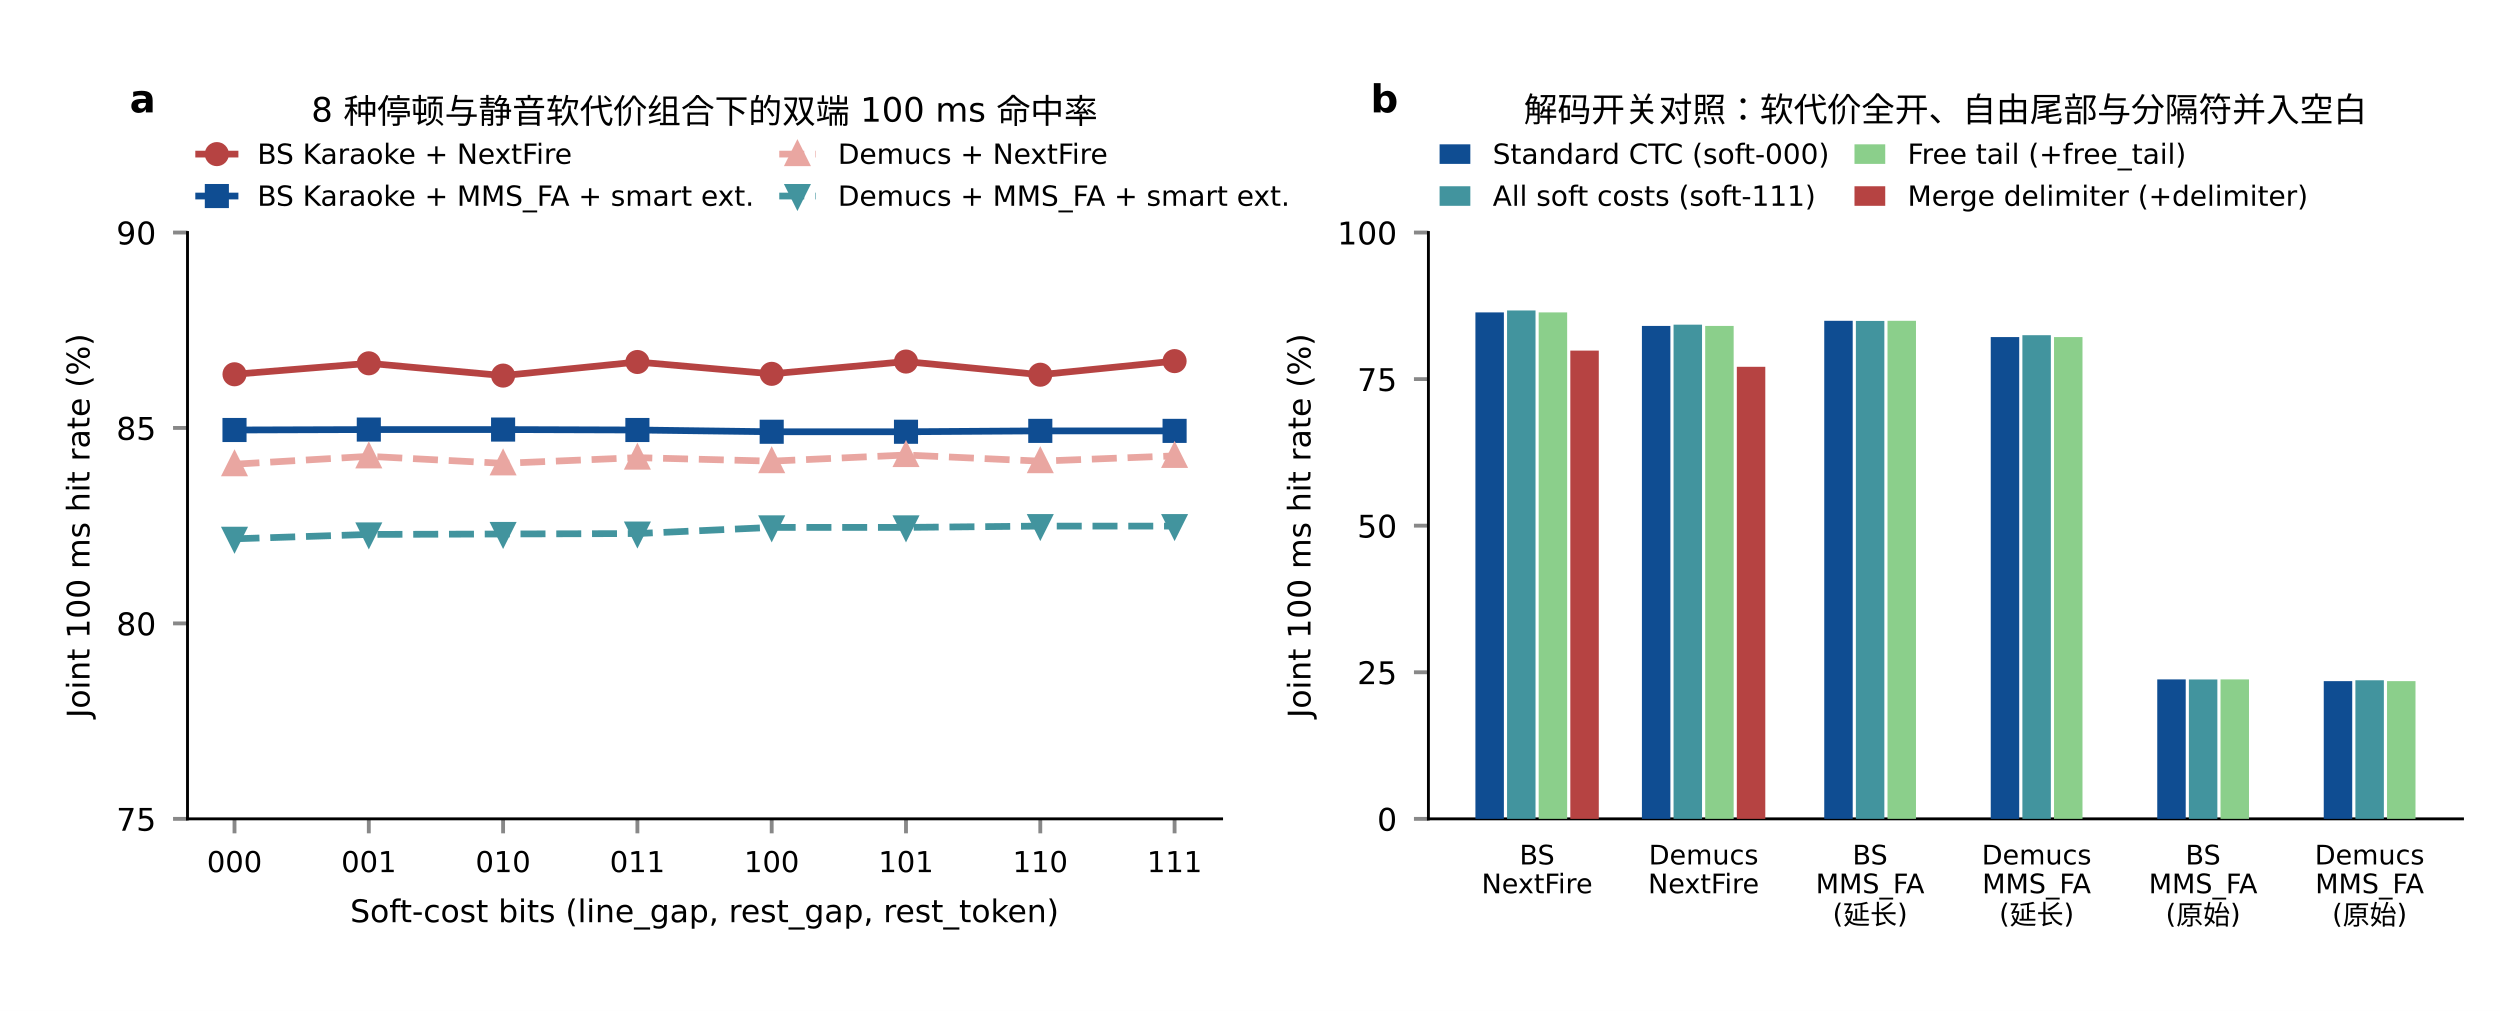
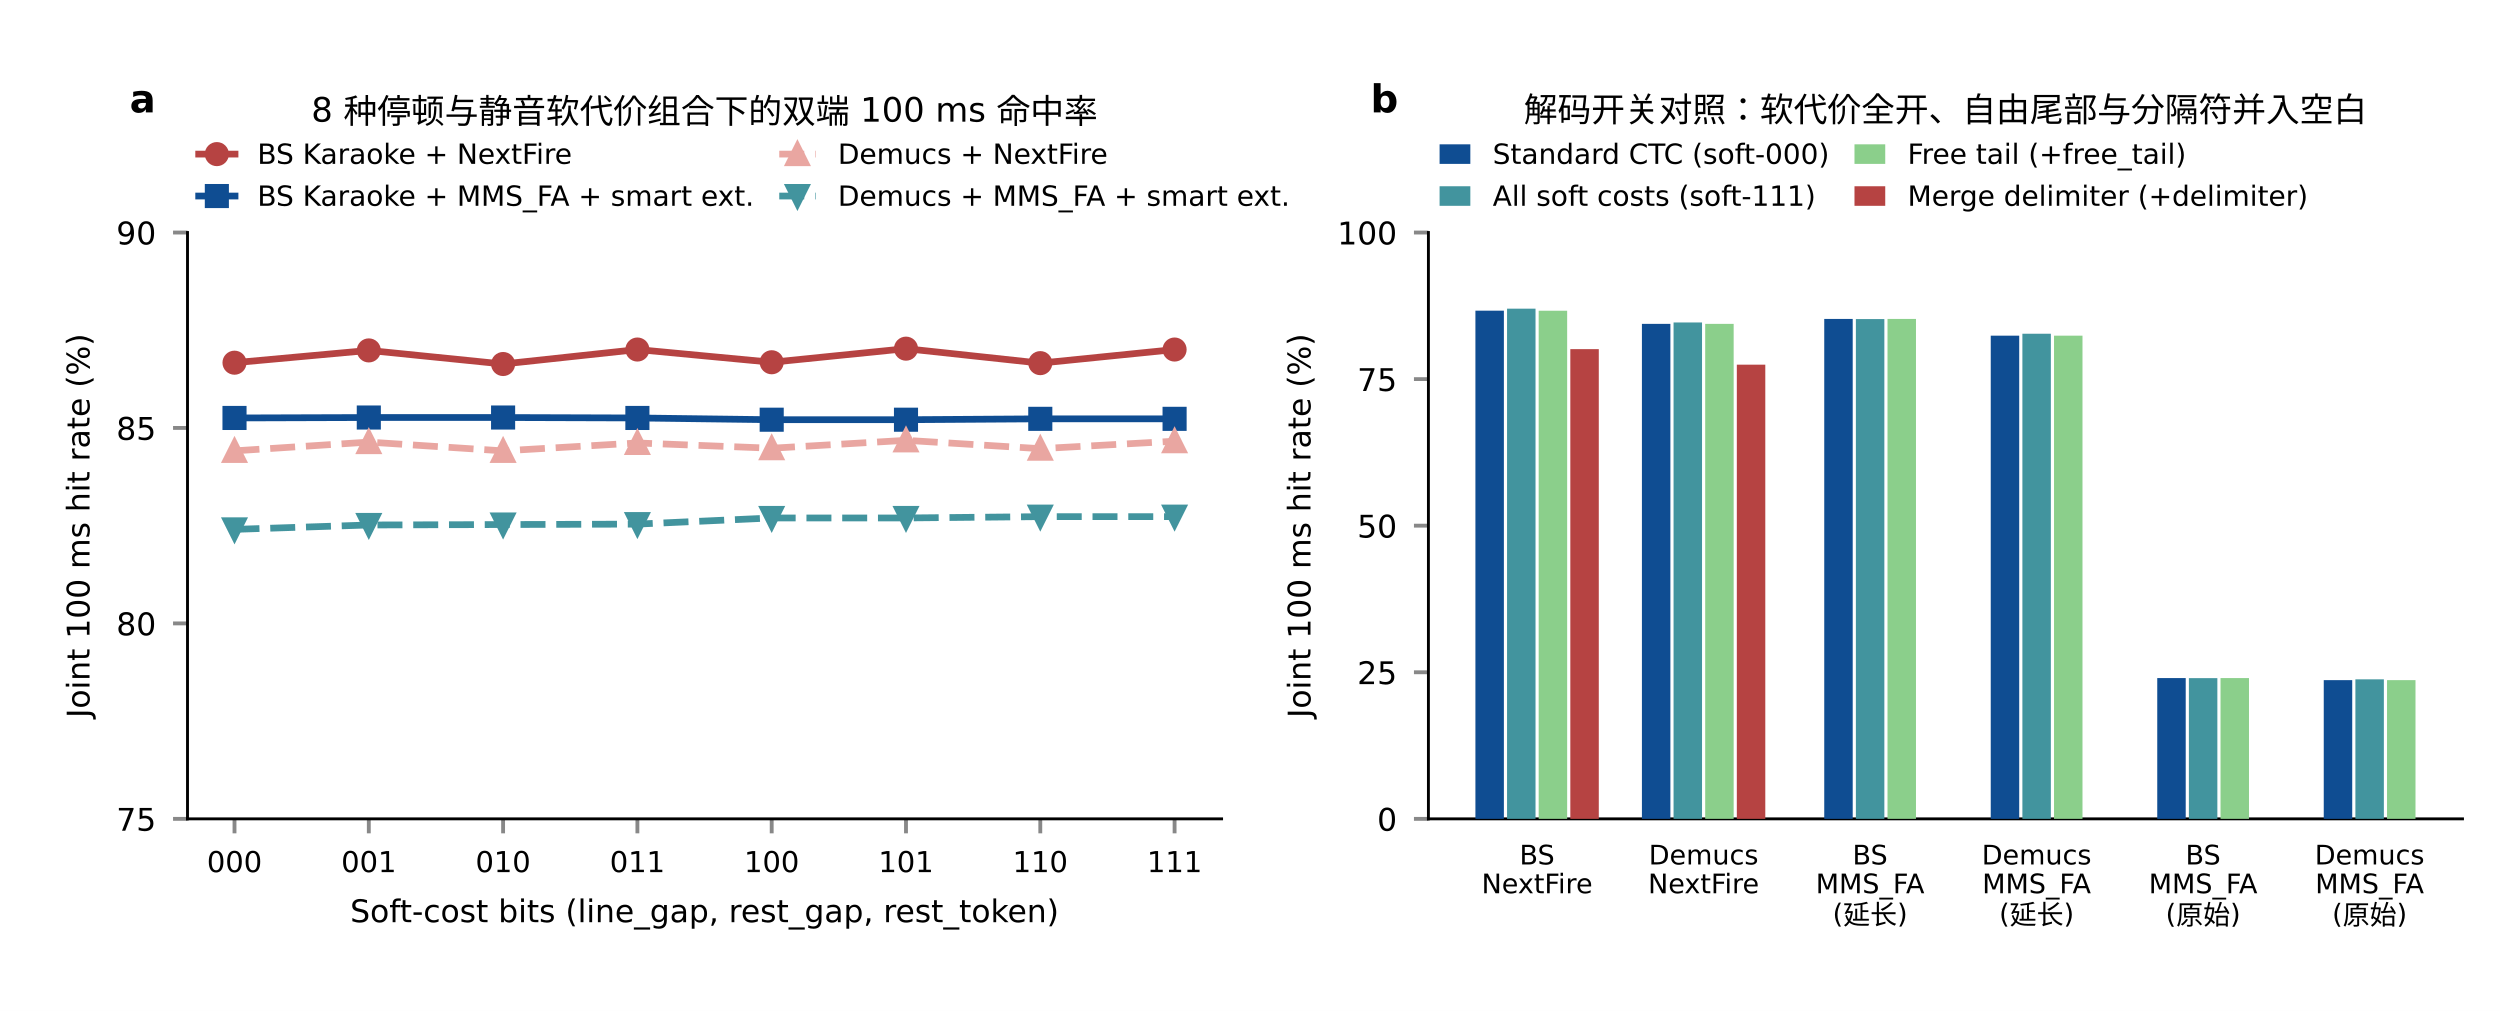
<svg xmlns="http://www.w3.org/2000/svg" xmlns:xlink="http://www.w3.org/1999/xlink" width="518.74pt" height="209.764pt" viewBox="0 0 518.74 209.764" version="1.1">
  <defs>
    <style type="text/css">*{stroke-linejoin: round; stroke-linecap: butt}</style>
  </defs>
  <g id="figure_1">
    <g id="patch_1">
      <path d="M 0 209.764 L 518.74 209.764 L 518.74 0 L 0 0 z " style="fill: #ffffff" />
    </g>
    <g id="axes_1">
      <g id="patch_2">
        <path d="M 38.906 169.909 L 253.475 169.909 L 253.475 48.246 L 38.906 48.246 z " style="fill: #ffffff" />
      </g>
      <g id="matplotlib.axis_1">
        <g id="xtick_1">
          <g id="line2d_1">
            <defs>
-               <path id="m86fddd9508" d="M 0 0 L 0 3 " style="stroke: #888888; stroke-width: 0.8" />
+               <path id="m3d21b73c34" d="M 0 0 L 0 3 " style="stroke: #888888; stroke-width: 0.8" />
            </defs>
            <g>
-               <use xlink:href="#m86fddd9508" x="48.659" y="169.909" style="fill: #888888; stroke: #888888; stroke-width: 0.8" />
+               <use xlink:href="#m3d21b73c34" x="48.659" y="169.909" style="fill: #888888; stroke: #888888; stroke-width: 0.8" />
            </g>
          </g>
          <g id="text_1">
            <text style="font-size: 6px; font-family: 'DejaVu Sans', 'Droid Sans Fallback', sans-serif; text-anchor: middle" x="48.659" y="180.967" transform="rotate(-0 48.65868 180.9673)">000</text>
          </g>
        </g>
        <g id="xtick_2">
          <g id="line2d_2">
            <g>
-               <use xlink:href="#m86fddd9508" x="76.525" y="169.909" style="fill: #888888; stroke: #888888; stroke-width: 0.8" />
+               <use xlink:href="#m3d21b73c34" x="76.525" y="169.909" style="fill: #888888; stroke: #888888; stroke-width: 0.8" />
            </g>
          </g>
          <g id="text_2">
            <text style="font-size: 6px; font-family: 'DejaVu Sans', 'Droid Sans Fallback', sans-serif; text-anchor: middle" x="76.525" y="180.967" transform="rotate(-0 76.52489 180.9673)">001</text>
          </g>
        </g>
        <g id="xtick_3">
          <g id="line2d_3">
            <g>
-               <use xlink:href="#m86fddd9508" x="104.391" y="169.909" style="fill: #888888; stroke: #888888; stroke-width: 0.8" />
+               <use xlink:href="#m3d21b73c34" x="104.391" y="169.909" style="fill: #888888; stroke: #888888; stroke-width: 0.8" />
            </g>
          </g>
          <g id="text_3">
            <text style="font-size: 6px; font-family: 'DejaVu Sans', 'Droid Sans Fallback', sans-serif; text-anchor: middle" x="104.391" y="180.967" transform="rotate(-0 104.3911 180.9673)">010</text>
          </g>
        </g>
        <g id="xtick_4">
          <g id="line2d_4">
            <g>
-               <use xlink:href="#m86fddd9508" x="132.257" y="169.909" style="fill: #888888; stroke: #888888; stroke-width: 0.8" />
+               <use xlink:href="#m3d21b73c34" x="132.257" y="169.909" style="fill: #888888; stroke: #888888; stroke-width: 0.8" />
            </g>
          </g>
          <g id="text_4">
            <text style="font-size: 6px; font-family: 'DejaVu Sans', 'Droid Sans Fallback', sans-serif; text-anchor: middle" x="132.257" y="180.967" transform="rotate(-0 132.2573 180.9673)">011</text>
          </g>
        </g>
        <g id="xtick_5">
          <g id="line2d_5">
            <g>
-               <use xlink:href="#m86fddd9508" x="160.124" y="169.909" style="fill: #888888; stroke: #888888; stroke-width: 0.8" />
+               <use xlink:href="#m3d21b73c34" x="160.124" y="169.909" style="fill: #888888; stroke: #888888; stroke-width: 0.8" />
            </g>
          </g>
          <g id="text_5">
            <text style="font-size: 6px; font-family: 'DejaVu Sans', 'Droid Sans Fallback', sans-serif; text-anchor: middle" x="160.124" y="180.967" transform="rotate(-0 160.1235 180.9673)">100</text>
          </g>
        </g>
        <g id="xtick_6">
          <g id="line2d_6">
            <g>
-               <use xlink:href="#m86fddd9508" x="187.99" y="169.909" style="fill: #888888; stroke: #888888; stroke-width: 0.8" />
+               <use xlink:href="#m3d21b73c34" x="187.99" y="169.909" style="fill: #888888; stroke: #888888; stroke-width: 0.8" />
            </g>
          </g>
          <g id="text_6">
            <text style="font-size: 6px; font-family: 'DejaVu Sans', 'Droid Sans Fallback', sans-serif; text-anchor: middle" x="187.99" y="180.967" transform="rotate(-0 187.9897 180.9673)">101</text>
          </g>
        </g>
        <g id="xtick_7">
          <g id="line2d_7">
            <g>
-               <use xlink:href="#m86fddd9508" x="215.856" y="169.909" style="fill: #888888; stroke: #888888; stroke-width: 0.8" />
+               <use xlink:href="#m3d21b73c34" x="215.856" y="169.909" style="fill: #888888; stroke: #888888; stroke-width: 0.8" />
            </g>
          </g>
          <g id="text_7">
            <text style="font-size: 6px; font-family: 'DejaVu Sans', 'Droid Sans Fallback', sans-serif; text-anchor: middle" x="215.856" y="180.967" transform="rotate(-0 215.8559 180.9673)">110</text>
          </g>
        </g>
        <g id="xtick_8">
          <g id="line2d_8">
            <g>
-               <use xlink:href="#m86fddd9508" x="243.722" y="169.909" style="fill: #888888; stroke: #888888; stroke-width: 0.8" />
+               <use xlink:href="#m3d21b73c34" x="243.722" y="169.909" style="fill: #888888; stroke: #888888; stroke-width: 0.8" />
            </g>
          </g>
          <g id="text_8">
            <text style="font-size: 6px; font-family: 'DejaVu Sans', 'Droid Sans Fallback', sans-serif; text-anchor: middle" x="243.722" y="180.967" transform="rotate(-0 243.7221 180.9673)">111</text>
          </g>
        </g>
        <g id="text_9">
          <text style="font-size: 6.5px; font-family: 'DejaVu Sans', 'Droid Sans Fallback', sans-serif; text-anchor: middle" x="146.19" y="191.348" transform="rotate(-0 146.1904 191.3476)">Soft-cost bits (line_gap, rest_gap, rest_token)</text>
        </g>
      </g>
      <g id="matplotlib.axis_2">
        <g id="ytick_1">
          <g id="line2d_9">
            <defs>
-               <path id="m7607a0fe58" d="M 0 0 L -3 0 " style="stroke: #888888; stroke-width: 0.8" />
+               <path id="mcd3d32244b" d="M 0 0 L -3 0 " style="stroke: #888888; stroke-width: 0.8" />
            </defs>
            <g>
-               <use xlink:href="#m7607a0fe58" x="38.906" y="169.909" style="fill: #888888; stroke: #888888; stroke-width: 0.8" />
+               <use xlink:href="#mcd3d32244b" x="38.906" y="169.909" style="fill: #888888; stroke: #888888; stroke-width: 0.8" />
            </g>
          </g>
          <g id="text_10">
            <text style="font-size: 6.5px; font-family: 'DejaVu Sans', 'Droid Sans Fallback', sans-serif; text-anchor: end" x="32.406" y="172.378" transform="rotate(-0 32.40551 172.3779)">75</text>
          </g>
        </g>
        <g id="ytick_2">
          <g id="line2d_10">
            <g>
-               <use xlink:href="#m7607a0fe58" x="38.906" y="129.354" style="fill: #888888; stroke: #888888; stroke-width: 0.8" />
+               <use xlink:href="#mcd3d32244b" x="38.906" y="129.354" style="fill: #888888; stroke: #888888; stroke-width: 0.8" />
            </g>
          </g>
          <g id="text_11">
            <text style="font-size: 6.5px; font-family: 'DejaVu Sans', 'Droid Sans Fallback', sans-serif; text-anchor: end" x="32.406" y="131.824" transform="rotate(-0 32.40551 131.8236)">80</text>
          </g>
        </g>
        <g id="ytick_3">
          <g id="line2d_11">
            <g>
-               <use xlink:href="#m7607a0fe58" x="38.906" y="88.8" style="fill: #888888; stroke: #888888; stroke-width: 0.8" />
+               <use xlink:href="#mcd3d32244b" x="38.906" y="88.8" style="fill: #888888; stroke: #888888; stroke-width: 0.8" />
            </g>
          </g>
          <g id="text_12">
            <text style="font-size: 6.5px; font-family: 'DejaVu Sans', 'Droid Sans Fallback', sans-serif; text-anchor: end" x="32.406" y="91.269" transform="rotate(-0 32.40551 91.26924)">85</text>
          </g>
        </g>
        <g id="ytick_4">
          <g id="line2d_12">
            <g>
-               <use xlink:href="#m7607a0fe58" x="38.906" y="48.246" style="fill: #888888; stroke: #888888; stroke-width: 0.8" />
+               <use xlink:href="#mcd3d32244b" x="38.906" y="48.246" style="fill: #888888; stroke: #888888; stroke-width: 0.8" />
            </g>
          </g>
          <g id="text_13">
            <text style="font-size: 6.5px; font-family: 'DejaVu Sans', 'Droid Sans Fallback', sans-serif; text-anchor: end" x="32.406" y="50.715" transform="rotate(-0 32.40551 50.71491)">90</text>
          </g>
        </g>
        <g id="text_14">
          <text style="font-size: 6.5px; font-family: 'DejaVu Sans', 'Droid Sans Fallback', sans-serif; text-anchor: middle" x="18.573" y="109.077" transform="rotate(-90 18.57274 109.0772)">Joint 100 ms hit rate (%)</text>
        </g>
      </g>
      <g id="patch_3">
        <path d="M 38.906 169.909 L 38.906 48.246 " style="fill: none; stroke: #000000; stroke-width: 0.6; stroke-linejoin: miter; stroke-linecap: square" />
      </g>
      <g id="patch_4">
        <path d="M 38.906 169.909 L 253.475 169.909 " style="fill: none; stroke: #000000; stroke-width: 0.6; stroke-linejoin: miter; stroke-linecap: square" />
      </g>
      <g id="text_15">
        <text style="font-weight: 700; font-size: 8px; font-family: 'DejaVu Sans', 'Droid Sans Fallback', sans-serif; text-anchor: start" x="26.906" y="23.324" transform="rotate(-0 26.90551 23.32379)">a</text>
      </g>
      <g id="line2d_13">
-         <path d="M 48.659 77.661 L 76.525 75.385 L 104.391 77.934 L 132.257 75.112 L 160.124 77.57 L 187.99 75.021 L 215.856 77.752 L 243.722 74.93 " clip-path="url(#p58664246c9)" style="fill: none; stroke: #b64342; stroke-width: 1.4; stroke-linecap: square" />
+         <path d="M 48.659 75.258 L 76.525 72.709 L 104.391 75.531 L 132.257 72.527 L 160.124 75.167 L 187.99 72.345 L 215.856 75.349 L 243.722 72.527 " clip-path="url(#p36fa491844)" style="fill: none; stroke: #b64342; stroke-width: 1.4; stroke-linecap: square" />
        <defs>
-           <path id="m82fddfad50" d="M 0 2 C 0.53 2 1.039 1.789 1.414 1.414 C 1.789 1.039 2 0.53 2 0 C 2 -0.53 1.789 -1.039 1.414 -1.414 C 1.039 -1.789 0.53 -2 0 -2 C -0.53 -2 -1.039 -1.789 -1.414 -1.414 C -1.789 -1.039 -2 -0.53 -2 0 C -2 0.53 -1.789 1.039 -1.414 1.414 C -1.039 1.789 -0.53 2 0 2 z " style="stroke: #b64342" />
+           <path id="md4f8e08dd5" d="M 0 2 C 0.53 2 1.039 1.789 1.414 1.414 C 1.789 1.039 2 0.53 2 0 C 2 -0.53 1.789 -1.039 1.414 -1.414 C 1.039 -1.789 0.53 -2 0 -2 C -0.53 -2 -1.039 -1.789 -1.414 -1.414 C -1.789 -1.039 -2 -0.53 -2 0 C -2 0.53 -1.789 1.039 -1.414 1.414 C -1.039 1.789 -0.53 2 0 2 z " style="stroke: #b64342" />
        </defs>
-         <g clip-path="url(#p58664246c9)">
-           <use xlink:href="#m82fddfad50" x="48.659" y="77.661" style="fill: #b64342; stroke: #b64342" />
-           <use xlink:href="#m82fddfad50" x="76.525" y="75.385" style="fill: #b64342; stroke: #b64342" />
-           <use xlink:href="#m82fddfad50" x="104.391" y="77.934" style="fill: #b64342; stroke: #b64342" />
-           <use xlink:href="#m82fddfad50" x="132.257" y="75.112" style="fill: #b64342; stroke: #b64342" />
-           <use xlink:href="#m82fddfad50" x="160.124" y="77.57" style="fill: #b64342; stroke: #b64342" />
-           <use xlink:href="#m82fddfad50" x="187.99" y="75.021" style="fill: #b64342; stroke: #b64342" />
-           <use xlink:href="#m82fddfad50" x="215.856" y="77.752" style="fill: #b64342; stroke: #b64342" />
-           <use xlink:href="#m82fddfad50" x="243.722" y="74.93" style="fill: #b64342; stroke: #b64342" />
+         <g clip-path="url(#p36fa491844)">
+           <use xlink:href="#md4f8e08dd5" x="48.659" y="75.258" style="fill: #b64342; stroke: #b64342" />
+           <use xlink:href="#md4f8e08dd5" x="76.525" y="72.709" style="fill: #b64342; stroke: #b64342" />
+           <use xlink:href="#md4f8e08dd5" x="104.391" y="75.531" style="fill: #b64342; stroke: #b64342" />
+           <use xlink:href="#md4f8e08dd5" x="132.257" y="72.527" style="fill: #b64342; stroke: #b64342" />
+           <use xlink:href="#md4f8e08dd5" x="160.124" y="75.167" style="fill: #b64342; stroke: #b64342" />
+           <use xlink:href="#md4f8e08dd5" x="187.99" y="72.345" style="fill: #b64342; stroke: #b64342" />
+           <use xlink:href="#md4f8e08dd5" x="215.856" y="75.349" style="fill: #b64342; stroke: #b64342" />
+           <use xlink:href="#md4f8e08dd5" x="243.722" y="72.527" style="fill: #b64342; stroke: #b64342" />
        </g>
      </g>
      <g id="line2d_14">
-         <path d="M 48.659 89.223 L 76.525 89.132 L 104.391 89.132 L 132.257 89.223 L 160.124 89.588 L 187.99 89.588 L 215.856 89.405 L 243.722 89.405 " clip-path="url(#p58664246c9)" style="fill: none; stroke: #0f4d92; stroke-width: 1.4; stroke-linecap: square" />
+         <path d="M 48.659 86.725 L 76.525 86.634 L 104.391 86.634 L 132.257 86.725 L 160.124 87.089 L 187.99 87.089 L 215.856 86.907 L 243.722 86.907 " clip-path="url(#p36fa491844)" style="fill: none; stroke: #0f4d92; stroke-width: 1.4; stroke-linecap: square" />
        <defs>
-           <path id="m9e1bc322f7" d="M -2 2 L 2 2 L 2 -2 L -2 -2 z " style="stroke: #0f4d92; stroke-linejoin: miter" />
+           <path id="m1c2237b475" d="M -2 2 L 2 2 L 2 -2 L -2 -2 z " style="stroke: #0f4d92; stroke-linejoin: miter" />
        </defs>
-         <g clip-path="url(#p58664246c9)">
-           <use xlink:href="#m9e1bc322f7" x="48.659" y="89.223" style="fill: #0f4d92; stroke: #0f4d92; stroke-linejoin: miter" />
-           <use xlink:href="#m9e1bc322f7" x="76.525" y="89.132" style="fill: #0f4d92; stroke: #0f4d92; stroke-linejoin: miter" />
-           <use xlink:href="#m9e1bc322f7" x="104.391" y="89.132" style="fill: #0f4d92; stroke: #0f4d92; stroke-linejoin: miter" />
-           <use xlink:href="#m9e1bc322f7" x="132.257" y="89.223" style="fill: #0f4d92; stroke: #0f4d92; stroke-linejoin: miter" />
-           <use xlink:href="#m9e1bc322f7" x="160.124" y="89.588" style="fill: #0f4d92; stroke: #0f4d92; stroke-linejoin: miter" />
-           <use xlink:href="#m9e1bc322f7" x="187.99" y="89.588" style="fill: #0f4d92; stroke: #0f4d92; stroke-linejoin: miter" />
-           <use xlink:href="#m9e1bc322f7" x="215.856" y="89.405" style="fill: #0f4d92; stroke: #0f4d92; stroke-linejoin: miter" />
-           <use xlink:href="#m9e1bc322f7" x="243.722" y="89.405" style="fill: #0f4d92; stroke: #0f4d92; stroke-linejoin: miter" />
+         <g clip-path="url(#p36fa491844)">
+           <use xlink:href="#m1c2237b475" x="48.659" y="86.725" style="fill: #0f4d92; stroke: #0f4d92; stroke-linejoin: miter" />
+           <use xlink:href="#m1c2237b475" x="76.525" y="86.634" style="fill: #0f4d92; stroke: #0f4d92; stroke-linejoin: miter" />
+           <use xlink:href="#m1c2237b475" x="104.391" y="86.634" style="fill: #0f4d92; stroke: #0f4d92; stroke-linejoin: miter" />
+           <use xlink:href="#m1c2237b475" x="132.257" y="86.725" style="fill: #0f4d92; stroke: #0f4d92; stroke-linejoin: miter" />
+           <use xlink:href="#m1c2237b475" x="160.124" y="87.089" style="fill: #0f4d92; stroke: #0f4d92; stroke-linejoin: miter" />
+           <use xlink:href="#m1c2237b475" x="187.99" y="87.089" style="fill: #0f4d92; stroke: #0f4d92; stroke-linejoin: miter" />
+           <use xlink:href="#m1c2237b475" x="215.856" y="86.907" style="fill: #0f4d92; stroke: #0f4d92; stroke-linejoin: miter" />
+           <use xlink:href="#m1c2237b475" x="243.722" y="86.907" style="fill: #0f4d92; stroke: #0f4d92; stroke-linejoin: miter" />
        </g>
      </g>
      <g id="line2d_15">
-         <path d="M 48.659 96.325 L 76.525 94.686 L 104.391 96.142 L 132.257 94.959 L 160.124 95.687 L 187.99 94.413 L 215.856 95.687 L 243.722 94.595 " clip-path="url(#p58664246c9)" style="fill: none; stroke-dasharray: 5.18,2.24; stroke-dashoffset: 0; stroke: #e9a6a1; stroke-width: 1.4" />
+         <path d="M 48.659 93.551 L 76.525 91.731 L 104.391 93.551 L 132.257 91.913 L 160.124 93.005 L 187.99 91.366 L 215.856 93.096 L 243.722 91.549 " clip-path="url(#p36fa491844)" style="fill: none; stroke-dasharray: 5.18,2.24; stroke-dashoffset: 0; stroke: #e9a6a1; stroke-width: 1.4" />
        <defs>
-           <path id="m5cba616b26" d="M 0 -2 L -2 2 L 2 2 z " style="stroke: #e9a6a1; stroke-linejoin: miter" />
+           <path id="m0a4cf6bcdf" d="M 0 -2 L -2 2 L 2 2 z " style="stroke: #e9a6a1; stroke-linejoin: miter" />
        </defs>
-         <g clip-path="url(#p58664246c9)">
-           <use xlink:href="#m5cba616b26" x="48.659" y="96.325" style="fill: #e9a6a1; stroke: #e9a6a1; stroke-linejoin: miter" />
-           <use xlink:href="#m5cba616b26" x="76.525" y="94.686" style="fill: #e9a6a1; stroke: #e9a6a1; stroke-linejoin: miter" />
-           <use xlink:href="#m5cba616b26" x="104.391" y="96.142" style="fill: #e9a6a1; stroke: #e9a6a1; stroke-linejoin: miter" />
-           <use xlink:href="#m5cba616b26" x="132.257" y="94.959" style="fill: #e9a6a1; stroke: #e9a6a1; stroke-linejoin: miter" />
-           <use xlink:href="#m5cba616b26" x="160.124" y="95.687" style="fill: #e9a6a1; stroke: #e9a6a1; stroke-linejoin: miter" />
-           <use xlink:href="#m5cba616b26" x="187.99" y="94.413" style="fill: #e9a6a1; stroke: #e9a6a1; stroke-linejoin: miter" />
-           <use xlink:href="#m5cba616b26" x="215.856" y="95.687" style="fill: #e9a6a1; stroke: #e9a6a1; stroke-linejoin: miter" />
-           <use xlink:href="#m5cba616b26" x="243.722" y="94.595" style="fill: #e9a6a1; stroke: #e9a6a1; stroke-linejoin: miter" />
+         <g clip-path="url(#p36fa491844)">
+           <use xlink:href="#m0a4cf6bcdf" x="48.659" y="93.551" style="fill: #e9a6a1; stroke: #e9a6a1; stroke-linejoin: miter" />
+           <use xlink:href="#m0a4cf6bcdf" x="76.525" y="91.731" style="fill: #e9a6a1; stroke: #e9a6a1; stroke-linejoin: miter" />
+           <use xlink:href="#m0a4cf6bcdf" x="104.391" y="93.551" style="fill: #e9a6a1; stroke: #e9a6a1; stroke-linejoin: miter" />
+           <use xlink:href="#m0a4cf6bcdf" x="132.257" y="91.913" style="fill: #e9a6a1; stroke: #e9a6a1; stroke-linejoin: miter" />
+           <use xlink:href="#m0a4cf6bcdf" x="160.124" y="93.005" style="fill: #e9a6a1; stroke: #e9a6a1; stroke-linejoin: miter" />
+           <use xlink:href="#m0a4cf6bcdf" x="187.99" y="91.366" style="fill: #e9a6a1; stroke: #e9a6a1; stroke-linejoin: miter" />
+           <use xlink:href="#m0a4cf6bcdf" x="215.856" y="93.096" style="fill: #e9a6a1; stroke: #e9a6a1; stroke-linejoin: miter" />
+           <use xlink:href="#m0a4cf6bcdf" x="243.722" y="91.549" style="fill: #e9a6a1; stroke: #e9a6a1; stroke-linejoin: miter" />
        </g>
      </g>
      <g id="line2d_16">
-         <path d="M 48.659 111.802 L 76.525 110.891 L 104.391 110.8 L 132.257 110.709 L 160.124 109.435 L 187.99 109.435 L 215.856 109.161 L 243.722 109.161 " clip-path="url(#p58664246c9)" style="fill: none; stroke-dasharray: 5.18,2.24; stroke-dashoffset: 0; stroke: #42949e; stroke-width: 1.4" />
+         <path d="M 48.659 109.842 L 76.525 108.932 L 104.391 108.841 L 132.257 108.75 L 160.124 107.475 L 187.99 107.475 L 215.856 107.202 L 243.722 107.202 " clip-path="url(#p36fa491844)" style="fill: none; stroke-dasharray: 5.18,2.24; stroke-dashoffset: 0; stroke: #42949e; stroke-width: 1.4" />
        <defs>
-           <path id="mcfd907db18" d="M -0 2 L 2 -2 L -2 -2 z " style="stroke: #42949e; stroke-linejoin: miter" />
+           <path id="mdb70f57b0f" d="M -0 2 L 2 -2 L -2 -2 z " style="stroke: #42949e; stroke-linejoin: miter" />
        </defs>
-         <g clip-path="url(#p58664246c9)">
-           <use xlink:href="#mcfd907db18" x="48.659" y="111.802" style="fill: #42949e; stroke: #42949e; stroke-linejoin: miter" />
-           <use xlink:href="#mcfd907db18" x="76.525" y="110.891" style="fill: #42949e; stroke: #42949e; stroke-linejoin: miter" />
-           <use xlink:href="#mcfd907db18" x="104.391" y="110.8" style="fill: #42949e; stroke: #42949e; stroke-linejoin: miter" />
-           <use xlink:href="#mcfd907db18" x="132.257" y="110.709" style="fill: #42949e; stroke: #42949e; stroke-linejoin: miter" />
-           <use xlink:href="#mcfd907db18" x="160.124" y="109.435" style="fill: #42949e; stroke: #42949e; stroke-linejoin: miter" />
-           <use xlink:href="#mcfd907db18" x="187.99" y="109.435" style="fill: #42949e; stroke: #42949e; stroke-linejoin: miter" />
-           <use xlink:href="#mcfd907db18" x="215.856" y="109.161" style="fill: #42949e; stroke: #42949e; stroke-linejoin: miter" />
-           <use xlink:href="#mcfd907db18" x="243.722" y="109.161" style="fill: #42949e; stroke: #42949e; stroke-linejoin: miter" />
+         <g clip-path="url(#p36fa491844)">
+           <use xlink:href="#mdb70f57b0f" x="48.659" y="109.842" style="fill: #42949e; stroke: #42949e; stroke-linejoin: miter" />
+           <use xlink:href="#mdb70f57b0f" x="76.525" y="108.932" style="fill: #42949e; stroke: #42949e; stroke-linejoin: miter" />
+           <use xlink:href="#mdb70f57b0f" x="104.391" y="108.841" style="fill: #42949e; stroke: #42949e; stroke-linejoin: miter" />
+           <use xlink:href="#mdb70f57b0f" x="132.257" y="108.75" style="fill: #42949e; stroke: #42949e; stroke-linejoin: miter" />
+           <use xlink:href="#mdb70f57b0f" x="160.124" y="107.475" style="fill: #42949e; stroke: #42949e; stroke-linejoin: miter" />
+           <use xlink:href="#mdb70f57b0f" x="187.99" y="107.475" style="fill: #42949e; stroke: #42949e; stroke-linejoin: miter" />
+           <use xlink:href="#mdb70f57b0f" x="215.856" y="107.202" style="fill: #42949e; stroke: #42949e; stroke-linejoin: miter" />
+           <use xlink:href="#mdb70f57b0f" x="243.722" y="107.202" style="fill: #42949e; stroke: #42949e; stroke-linejoin: miter" />
        </g>
      </g>
      <g id="text_16">
        <text style="font-size: 7px; font-family: 'Droid Sans Fallback', 'DejaVu Sans'; text-anchor: middle" x="146.19" y="25.246" transform="rotate(-0 146.1904 25.24567)">8 种停顿与静音软代价组合下的双端 100 ms 命中率</text>
      </g>
      <g id="legend_1">
        <g id="line2d_17">
          <path d="M 41.226 31.977 L 44.996 31.977 L 48.766 31.977 " style="fill: none; stroke: #b64342; stroke-width: 1.4; stroke-linecap: square" />
          <g>
-             <use xlink:href="#m82fddfad50" x="44.996" y="31.977" style="fill: #b64342; stroke: #b64342" />
+             <use xlink:href="#md4f8e08dd5" x="44.996" y="31.977" style="fill: #b64342; stroke: #b64342" />
          </g>
        </g>
        <g id="text_17">
          <text style="font-size: 5.8px; font-family: 'DejaVu Sans', 'Droid Sans Fallback', sans-serif; text-anchor: start" x="53.406" y="34.007" transform="rotate(-0 53.40551 34.00691)">BS Karaoke + NextFire</text>
        </g>
        <g id="line2d_18">
          <path d="M 41.226 40.677 L 44.996 40.677 L 48.766 40.677 " style="fill: none; stroke: #0f4d92; stroke-width: 1.4; stroke-linecap: square" />
          <g>
-             <use xlink:href="#m9e1bc322f7" x="44.996" y="40.677" style="fill: #0f4d92; stroke: #0f4d92; stroke-linejoin: miter" />
+             <use xlink:href="#m1c2237b475" x="44.996" y="40.677" style="fill: #0f4d92; stroke: #0f4d92; stroke-linejoin: miter" />
          </g>
        </g>
        <g id="text_18">
          <text style="font-size: 5.8px; font-family: 'DejaVu Sans', 'Droid Sans Fallback', sans-serif; text-anchor: start" x="53.406" y="42.707" transform="rotate(-0 53.40551 42.70737)">BS Karaoke + MMS_FA + smart ext.</text>
        </g>
        <g id="line2d_19">
          <path d="M 161.693 31.977 L 165.463 31.977 L 169.233 31.977 " style="fill: none; stroke-dasharray: 5.18,2.24; stroke-dashoffset: 0; stroke: #e9a6a1; stroke-width: 1.4" />
          <g>
-             <use xlink:href="#m5cba616b26" x="165.463" y="31.977" style="fill: #e9a6a1; stroke: #e9a6a1; stroke-linejoin: miter" />
+             <use xlink:href="#m0a4cf6bcdf" x="165.463" y="31.977" style="fill: #e9a6a1; stroke: #e9a6a1; stroke-linejoin: miter" />
          </g>
        </g>
        <g id="text_19">
          <text style="font-size: 5.8px; font-family: 'DejaVu Sans', 'Droid Sans Fallback', sans-serif; text-anchor: start" x="173.873" y="34.007" transform="rotate(-0 173.8733 34.00691)">Demucs + NextFire</text>
        </g>
        <g id="line2d_20">
          <path d="M 161.693 40.677 L 165.463 40.677 L 169.233 40.677 " style="fill: none; stroke-dasharray: 5.18,2.24; stroke-dashoffset: 0; stroke: #42949e; stroke-width: 1.4" />
          <g>
-             <use xlink:href="#mcfd907db18" x="165.463" y="40.677" style="fill: #42949e; stroke: #42949e; stroke-linejoin: miter" />
+             <use xlink:href="#mdb70f57b0f" x="165.463" y="40.677" style="fill: #42949e; stroke: #42949e; stroke-linejoin: miter" />
          </g>
        </g>
        <g id="text_20">
          <text style="font-size: 5.8px; font-family: 'DejaVu Sans', 'Droid Sans Fallback', sans-serif; text-anchor: start" x="173.873" y="42.707" transform="rotate(-0 173.8733 42.70737)">Demucs + MMS_FA + smart ext.</text>
        </g>
      </g>
    </g>
    <g id="axes_2">
      <g id="patch_5">
        <path d="M 296.389 169.909 L 510.959 169.909 L 510.959 48.246 L 296.389 48.246 z " style="fill: #ffffff" />
      </g>
      <g id="matplotlib.axis_3">
        <g id="xtick_9">
          <g id="line2d_21" />
          <g id="text_21">
            <text style="font-size: 5.6px; font-family: 'Droid Sans Fallback', 'DejaVu Sans'" transform="translate(315.2932 179.3712)">BS</text>
            <text style="font-size: 5.6px; font-family: 'Droid Sans Fallback', 'DejaVu Sans'" transform="translate(307.4226 185.343)">NextFire</text>
          </g>
        </g>
        <g id="xtick_10">
          <g id="line2d_22" />
          <g id="text_22">
            <text style="font-size: 5.6px; font-family: 'Droid Sans Fallback', 'DejaVu Sans'" transform="translate(342.1129 179.3712)">Demucs</text>
            <text style="font-size: 5.6px; font-family: 'Droid Sans Fallback', 'DejaVu Sans'" transform="translate(341.9715 185.343)">NextFire</text>
          </g>
        </g>
        <g id="xtick_11">
          <g id="line2d_23" />
          <g id="text_23">
            <text style="font-size: 5.6px; font-family: 'Droid Sans Fallback', 'DejaVu Sans'" transform="translate(384.3911 179.3712)">BS</text>
            <text style="font-size: 5.6px; font-family: 'Droid Sans Fallback', 'DejaVu Sans'" transform="translate(376.7624 185.343)">MMS_FA</text>
            <text style="font-size: 5.6px; font-family: 'Droid Sans Fallback', 'DejaVu Sans'" transform="translate(380.2559 191.5337)">(延长)</text>
          </g>
        </g>
        <g id="xtick_12">
          <g id="line2d_24" />
          <g id="text_24">
            <text style="font-size: 5.6px; font-family: 'Droid Sans Fallback', 'DejaVu Sans'" transform="translate(411.2108 179.3712)">Demucs</text>
            <text style="font-size: 5.6px; font-family: 'Droid Sans Fallback', 'DejaVu Sans'" transform="translate(411.3114 185.343)">MMS_FA</text>
            <text style="font-size: 5.6px; font-family: 'Droid Sans Fallback', 'DejaVu Sans'" transform="translate(414.8048 191.5337)">(延长)</text>
          </g>
        </g>
        <g id="xtick_13">
          <g id="line2d_25" />
          <g id="text_25">
            <text style="font-size: 5.6px; font-family: 'Droid Sans Fallback', 'DejaVu Sans'" transform="translate(453.4891 179.3712)">BS</text>
            <text style="font-size: 5.6px; font-family: 'Droid Sans Fallback', 'DejaVu Sans'" transform="translate(445.8604 185.343)">MMS_FA</text>
            <text style="font-size: 5.6px; font-family: 'Droid Sans Fallback', 'DejaVu Sans'" transform="translate(449.3538 191.5774)">(原始)</text>
          </g>
        </g>
        <g id="xtick_14">
          <g id="line2d_26" />
          <g id="text_26">
            <text style="font-size: 5.6px; font-family: 'Droid Sans Fallback', 'DejaVu Sans'" transform="translate(480.3087 179.3712)">Demucs</text>
            <text style="font-size: 5.6px; font-family: 'Droid Sans Fallback', 'DejaVu Sans'" transform="translate(480.4093 185.343)">MMS_FA</text>
            <text style="font-size: 5.6px; font-family: 'Droid Sans Fallback', 'DejaVu Sans'" transform="translate(483.9028 191.5774)">(原始)</text>
          </g>
        </g>
      </g>
      <g id="matplotlib.axis_4">
        <g id="ytick_5">
          <g id="line2d_27">
            <g>
-               <use xlink:href="#m7607a0fe58" x="296.389" y="169.909" style="fill: #888888; stroke: #888888; stroke-width: 0.8" />
+               <use xlink:href="#mcd3d32244b" x="296.389" y="169.909" style="fill: #888888; stroke: #888888; stroke-width: 0.8" />
            </g>
          </g>
          <g id="text_27">
            <text style="font-size: 6.5px; font-family: 'DejaVu Sans', 'Droid Sans Fallback', sans-serif; text-anchor: end" x="289.889" y="172.378" transform="rotate(-0 289.8893 172.3779)">0</text>
          </g>
        </g>
        <g id="ytick_6">
          <g id="line2d_28">
            <g>
-               <use xlink:href="#m7607a0fe58" x="296.389" y="139.493" style="fill: #888888; stroke: #888888; stroke-width: 0.8" />
+               <use xlink:href="#mcd3d32244b" x="296.389" y="139.493" style="fill: #888888; stroke: #888888; stroke-width: 0.8" />
            </g>
          </g>
          <g id="text_28">
            <text style="font-size: 6.5px; font-family: 'DejaVu Sans', 'Droid Sans Fallback', sans-serif; text-anchor: end" x="289.889" y="141.962" transform="rotate(-0 289.8893 141.9622)">25</text>
          </g>
        </g>
        <g id="ytick_7">
          <g id="line2d_29">
            <g>
-               <use xlink:href="#m7607a0fe58" x="296.389" y="109.077" style="fill: #888888; stroke: #888888; stroke-width: 0.8" />
+               <use xlink:href="#mcd3d32244b" x="296.389" y="109.077" style="fill: #888888; stroke: #888888; stroke-width: 0.8" />
            </g>
          </g>
          <g id="text_29">
            <text style="font-size: 6.5px; font-family: 'DejaVu Sans', 'Droid Sans Fallback', sans-serif; text-anchor: end" x="289.889" y="111.546" transform="rotate(-0 289.8893 111.5464)">50</text>
          </g>
        </g>
        <g id="ytick_8">
          <g id="line2d_30">
            <g>
-               <use xlink:href="#m7607a0fe58" x="296.389" y="78.661" style="fill: #888888; stroke: #888888; stroke-width: 0.8" />
+               <use xlink:href="#mcd3d32244b" x="296.389" y="78.661" style="fill: #888888; stroke: #888888; stroke-width: 0.8" />
            </g>
          </g>
          <g id="text_30">
            <text style="font-size: 6.5px; font-family: 'DejaVu Sans', 'Droid Sans Fallback', sans-serif; text-anchor: end" x="289.889" y="81.131" transform="rotate(-0 289.8893 81.13066)">75</text>
          </g>
        </g>
        <g id="ytick_9">
          <g id="line2d_31">
            <g>
-               <use xlink:href="#m7607a0fe58" x="296.389" y="48.246" style="fill: #888888; stroke: #888888; stroke-width: 0.8" />
+               <use xlink:href="#mcd3d32244b" x="296.389" y="48.246" style="fill: #888888; stroke: #888888; stroke-width: 0.8" />
            </g>
          </g>
          <g id="text_31">
            <text style="font-size: 6.5px; font-family: 'DejaVu Sans', 'Droid Sans Fallback', sans-serif; text-anchor: end" x="289.889" y="50.715" transform="rotate(-0 289.8893 50.71491)">100</text>
          </g>
        </g>
        <g id="text_32">
          <text style="font-size: 6.5px; font-family: 'DejaVu Sans', 'Droid Sans Fallback', sans-serif; text-anchor: middle" x="271.921" y="109.077" transform="rotate(-90 271.9209 109.0772)">Joint 100 ms hit rate (%)</text>
        </g>
      </g>
      <g id="patch_6">
        <path d="M 296.389 169.909 L 296.389 48.246 " style="fill: none; stroke: #000000; stroke-width: 0.6; stroke-linejoin: miter; stroke-linecap: square" />
      </g>
      <g id="patch_7">
        <path d="M 296.389 169.909 L 510.959 169.909 " style="fill: none; stroke: #000000; stroke-width: 0.6; stroke-linejoin: miter; stroke-linecap: square" />
      </g>
      <g id="text_33">
        <text style="font-weight: 700; font-size: 8px; font-family: 'DejaVu Sans', 'Droid Sans Fallback', sans-serif; text-anchor: start" x="284.389" y="23.324" transform="rotate(-0 284.3893 23.32379)">b</text>
      </g>
      <g id="patch_8">
-         <path d="M 306.142 169.909 L 312.05 169.909 L 312.05 64.824 L 306.142 64.824 z " clip-path="url(#p10d7718715)" style="fill: #0f4d92" />
+         <path d="M 306.142 169.909 L 312.05 169.909 L 312.05 64.464 L 306.142 64.464 z " clip-path="url(#p3e230b5270)" style="fill: #0f4d92" />
      </g>
      <g id="patch_9">
-         <path d="M 340.691 169.909 L 346.599 169.909 L 346.599 67.624 L 340.691 67.624 z " clip-path="url(#p10d7718715)" style="fill: #0f4d92" />
+         <path d="M 340.691 169.909 L 346.599 169.909 L 346.599 67.208 L 340.691 67.208 z " clip-path="url(#p3e230b5270)" style="fill: #0f4d92" />
      </g>
      <g id="patch_10">
-         <path d="M 378.523 169.909 L 384.43 169.909 L 384.43 66.559 L 378.523 66.559 z " clip-path="url(#p10d7718715)" style="fill: #0f4d92" />
+         <path d="M 378.523 169.909 L 384.43 169.909 L 384.43 66.184 L 378.523 66.184 z " clip-path="url(#p3e230b5270)" style="fill: #0f4d92" />
      </g>
      <g id="patch_11">
-         <path d="M 413.071 169.909 L 418.979 169.909 L 418.979 69.945 L 413.071 69.945 z " clip-path="url(#p10d7718715)" style="fill: #0f4d92" />
+         <path d="M 413.071 169.909 L 418.979 169.909 L 418.979 69.651 L 413.071 69.651 z " clip-path="url(#p3e230b5270)" style="fill: #0f4d92" />
      </g>
      <g id="patch_12">
-         <path d="M 447.62 169.909 L 453.528 169.909 L 453.528 140.971 L 447.62 140.971 z " clip-path="url(#p10d7718715)" style="fill: #0f4d92" />
+         <path d="M 447.62 169.909 L 453.528 169.909 L 453.528 140.694 L 447.62 140.694 z " clip-path="url(#p3e230b5270)" style="fill: #0f4d92" />
      </g>
      <g id="patch_13">
-         <path d="M 482.169 169.909 L 488.077 169.909 L 488.077 141.326 L 482.169 141.326 z " clip-path="url(#p10d7718715)" style="fill: #0f4d92" />
+         <path d="M 482.169 169.909 L 488.077 169.909 L 488.077 141.131 L 482.169 141.131 z " clip-path="url(#p3e230b5270)" style="fill: #0f4d92" />
      </g>
      <g id="patch_14">
-         <path d="M 312.707 169.909 L 318.615 169.909 L 318.615 64.415 L 312.707 64.415 z " clip-path="url(#p10d7718715)" style="fill: #42949e" />
+         <path d="M 312.707 169.909 L 318.615 169.909 L 318.615 64.054 L 312.707 64.054 z " clip-path="url(#p3e230b5270)" style="fill: #42949e" />
      </g>
      <g id="patch_15">
-         <path d="M 347.256 169.909 L 353.164 169.909 L 353.164 67.364 L 347.256 67.364 z " clip-path="url(#p10d7718715)" style="fill: #42949e" />
+         <path d="M 347.256 169.909 L 353.164 169.909 L 353.164 66.907 L 347.256 66.907 z " clip-path="url(#p3e230b5270)" style="fill: #42949e" />
      </g>
      <g id="patch_16">
-         <path d="M 385.087 169.909 L 390.995 169.909 L 390.995 66.586 L 385.087 66.586 z " clip-path="url(#p10d7718715)" style="fill: #42949e" />
+         <path d="M 385.087 169.909 L 390.995 169.909 L 390.995 66.211 L 385.087 66.211 z " clip-path="url(#p3e230b5270)" style="fill: #42949e" />
      </g>
      <g id="patch_17">
-         <path d="M 419.636 169.909 L 425.544 169.909 L 425.544 69.549 L 419.636 69.549 z " clip-path="url(#p10d7718715)" style="fill: #42949e" />
+         <path d="M 419.636 169.909 L 425.544 169.909 L 425.544 69.255 L 419.636 69.255 z " clip-path="url(#p3e230b5270)" style="fill: #42949e" />
      </g>
      <g id="patch_18">
-         <path d="M 454.185 169.909 L 460.093 169.909 L 460.093 140.985 L 454.185 140.985 z " clip-path="url(#p10d7718715)" style="fill: #42949e" />
+         <path d="M 454.185 169.909 L 460.093 169.909 L 460.093 140.708 L 454.185 140.708 z " clip-path="url(#p3e230b5270)" style="fill: #42949e" />
      </g>
      <g id="patch_19">
-         <path d="M 488.734 169.909 L 494.642 169.909 L 494.642 141.149 L 488.734 141.149 z " clip-path="url(#p10d7718715)" style="fill: #42949e" />
+         <path d="M 488.734 169.909 L 494.642 169.909 L 494.642 140.954 L 488.734 140.954 z " clip-path="url(#p3e230b5270)" style="fill: #42949e" />
      </g>
      <g id="patch_20">
-         <path d="M 319.271 169.909 L 325.179 169.909 L 325.179 64.824 L 319.271 64.824 z " clip-path="url(#p10d7718715)" style="fill: #8bcf8b" />
+         <path d="M 319.271 169.909 L 325.179 169.909 L 325.179 64.477 L 319.271 64.477 z " clip-path="url(#p3e230b5270)" style="fill: #8bcf8b" />
      </g>
      <g id="patch_21">
-         <path d="M 353.82 169.909 L 359.728 169.909 L 359.728 67.624 L 353.82 67.624 z " clip-path="url(#p10d7718715)" style="fill: #8bcf8b" />
+         <path d="M 353.82 169.909 L 359.728 169.909 L 359.728 67.208 L 353.82 67.208 z " clip-path="url(#p3e230b5270)" style="fill: #8bcf8b" />
      </g>
      <g id="patch_22">
-         <path d="M 391.651 169.909 L 397.559 169.909 L 397.559 66.559 L 391.651 66.559 z " clip-path="url(#p10d7718715)" style="fill: #8bcf8b" />
+         <path d="M 391.651 169.909 L 397.559 169.909 L 397.559 66.184 L 391.651 66.184 z " clip-path="url(#p3e230b5270)" style="fill: #8bcf8b" />
      </g>
      <g id="patch_23">
-         <path d="M 426.2 169.909 L 432.108 169.909 L 432.108 69.945 L 426.2 69.945 z " clip-path="url(#p10d7718715)" style="fill: #8bcf8b" />
+         <path d="M 426.2 169.909 L 432.108 169.909 L 432.108 69.651 L 426.2 69.651 z " clip-path="url(#p3e230b5270)" style="fill: #8bcf8b" />
      </g>
      <g id="patch_24">
-         <path d="M 460.749 169.909 L 466.657 169.909 L 466.657 140.971 L 460.749 140.971 z " clip-path="url(#p10d7718715)" style="fill: #8bcf8b" />
+         <path d="M 460.749 169.909 L 466.657 169.909 L 466.657 140.694 L 460.749 140.694 z " clip-path="url(#p3e230b5270)" style="fill: #8bcf8b" />
      </g>
      <g id="patch_25">
-         <path d="M 495.298 169.909 L 501.206 169.909 L 501.206 141.326 L 495.298 141.326 z " clip-path="url(#p10d7718715)" style="fill: #8bcf8b" />
+         <path d="M 495.298 169.909 L 501.206 169.909 L 501.206 141.131 L 495.298 141.131 z " clip-path="url(#p3e230b5270)" style="fill: #8bcf8b" />
      </g>
      <g id="patch_26">
-         <path d="M 325.835 169.909 L 331.743 169.909 L 331.743 72.745 L 325.835 72.745 z " clip-path="url(#p10d7718715)" style="fill: #b64342" />
+         <path d="M 325.835 169.909 L 331.743 169.909 L 331.743 72.45 L 325.835 72.45 z " clip-path="url(#p3e230b5270)" style="fill: #b64342" />
      </g>
      <g id="patch_27">
-         <path d="M 360.384 169.909 L 366.292 169.909 L 366.292 76.104 L 360.384 76.104 z " clip-path="url(#p10d7718715)" style="fill: #b64342" />
+         <path d="M 360.384 169.909 L 366.292 169.909 L 366.292 75.672 L 360.384 75.672 z " clip-path="url(#p3e230b5270)" style="fill: #b64342" />
      </g>
      <g id="text_34">
        <text style="font-size: 7px; font-family: 'Droid Sans Fallback', 'DejaVu Sans'; text-anchor: middle" x="403.674" y="25.246" transform="rotate(-0 403.6742 25.24567)">解码开关对照：软代价全开、自由尾部与分隔符并入空白</text>
      </g>
      <g id="legend_2">
        <g id="patch_28">
          <path d="M 298.709 34.007 L 305.089 34.007 L 305.089 29.947 L 298.709 29.947 z " style="fill: #0f4d92" />
        </g>
        <g id="text_35">
          <text style="font-size: 5.8px; font-family: 'DejaVu Sans', 'Droid Sans Fallback', sans-serif; text-anchor: start" x="309.729" y="34.007" transform="rotate(-0 309.7293 34.00691)">Standard CTC (soft-000)</text>
        </g>
        <g id="patch_29">
          <path d="M 298.709 42.707 L 305.089 42.707 L 305.089 38.647 L 298.709 38.647 z " style="fill: #42949e" />
        </g>
        <g id="text_36">
          <text style="font-size: 5.8px; font-family: 'DejaVu Sans', 'Droid Sans Fallback', sans-serif; text-anchor: start" x="309.729" y="42.707" transform="rotate(-0 309.7293 42.70737)">All soft costs (soft-111)</text>
        </g>
        <g id="patch_30">
          <path d="M 384.799 34.007 L 391.179 34.007 L 391.179 29.947 L 384.799 29.947 z " style="fill: #8bcf8b" />
        </g>
        <g id="text_37">
          <text style="font-size: 5.8px; font-family: 'DejaVu Sans', 'Droid Sans Fallback', sans-serif; text-anchor: start" x="395.819" y="34.007" transform="rotate(-0 395.8194 34.00691)">Free tail (+free_tail)</text>
        </g>
        <g id="patch_31">
          <path d="M 384.799 42.707 L 391.179 42.707 L 391.179 38.647 L 384.799 38.647 z " style="fill: #b64342" />
        </g>
        <g id="text_38">
          <text style="font-size: 5.8px; font-family: 'DejaVu Sans', 'Droid Sans Fallback', sans-serif; text-anchor: start" x="395.819" y="42.707" transform="rotate(-0 395.8194 42.70737)">Merge delimiter (+delimiter)</text>
        </g>
      </g>
    </g>
  </g>
  <defs>
-     <clipPath id="p58664246c9">
+     <clipPath id="p36fa491844">
      <rect x="38.906" y="48.246" width="214.57" height="121.663" />
    </clipPath>
-     <clipPath id="p10d7718715">
+     <clipPath id="p3e230b5270">
      <rect x="296.389" y="48.246" width="214.57" height="121.663" />
    </clipPath>
  </defs>
</svg>
